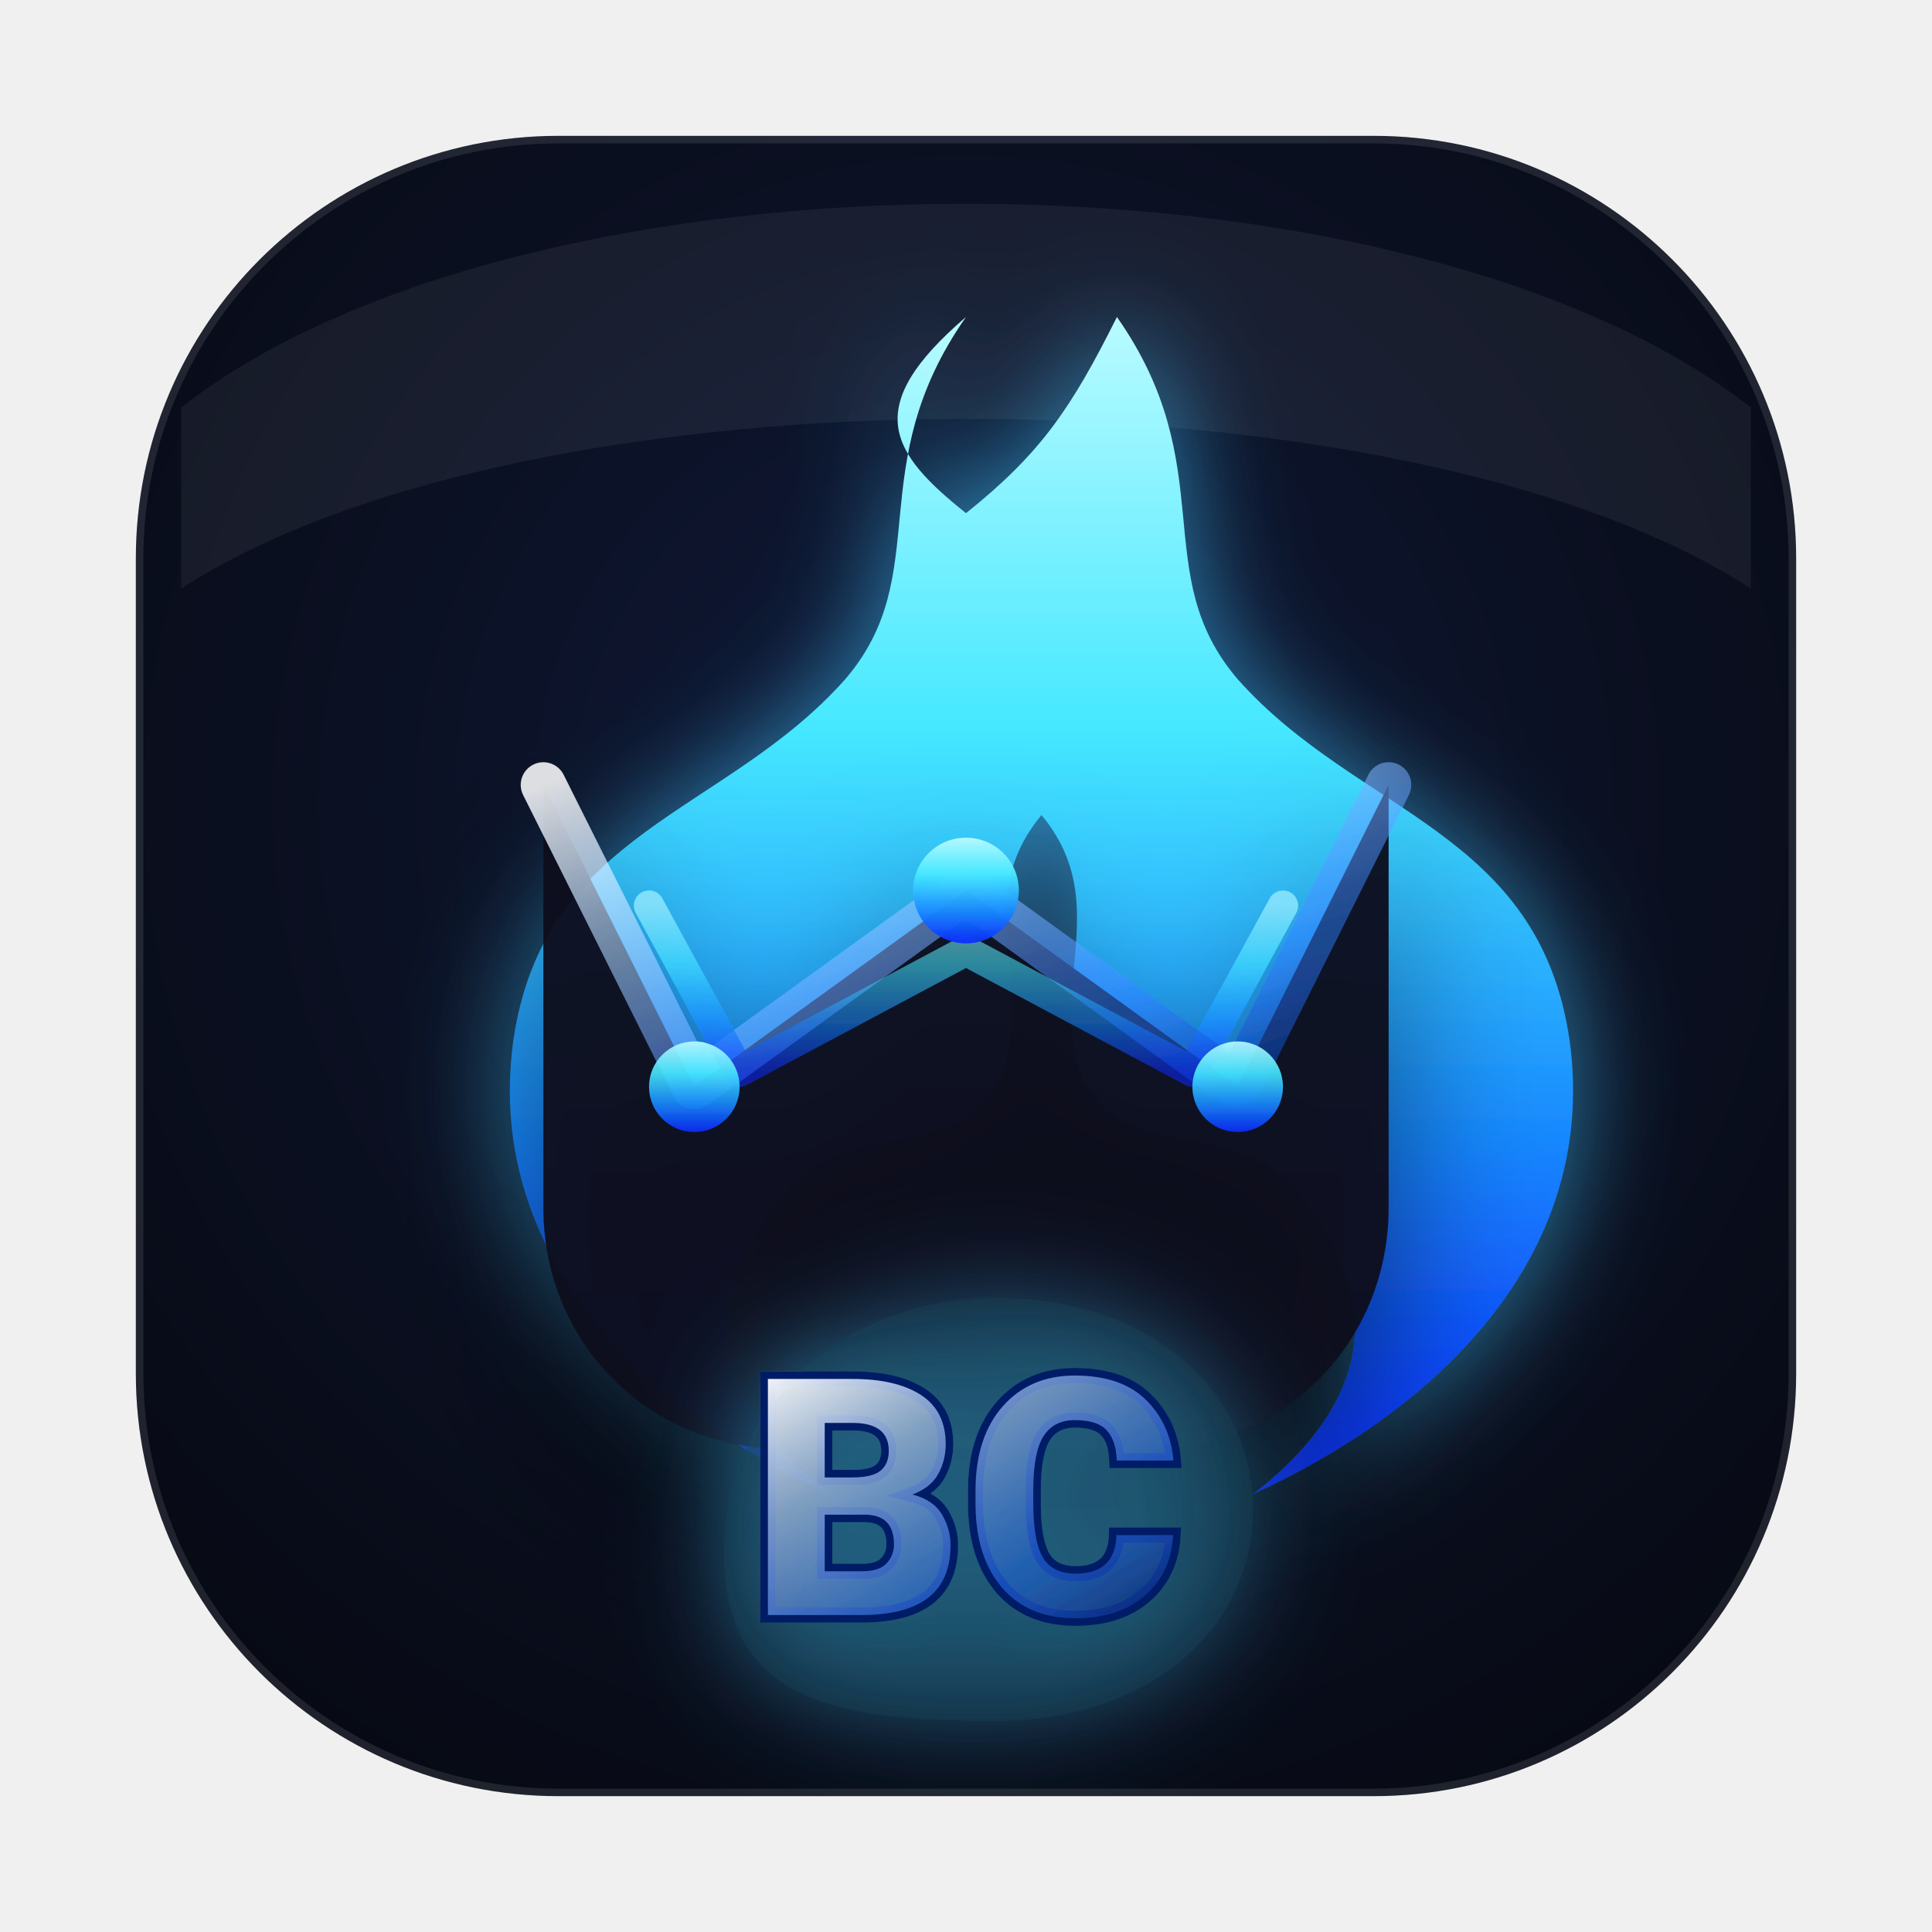
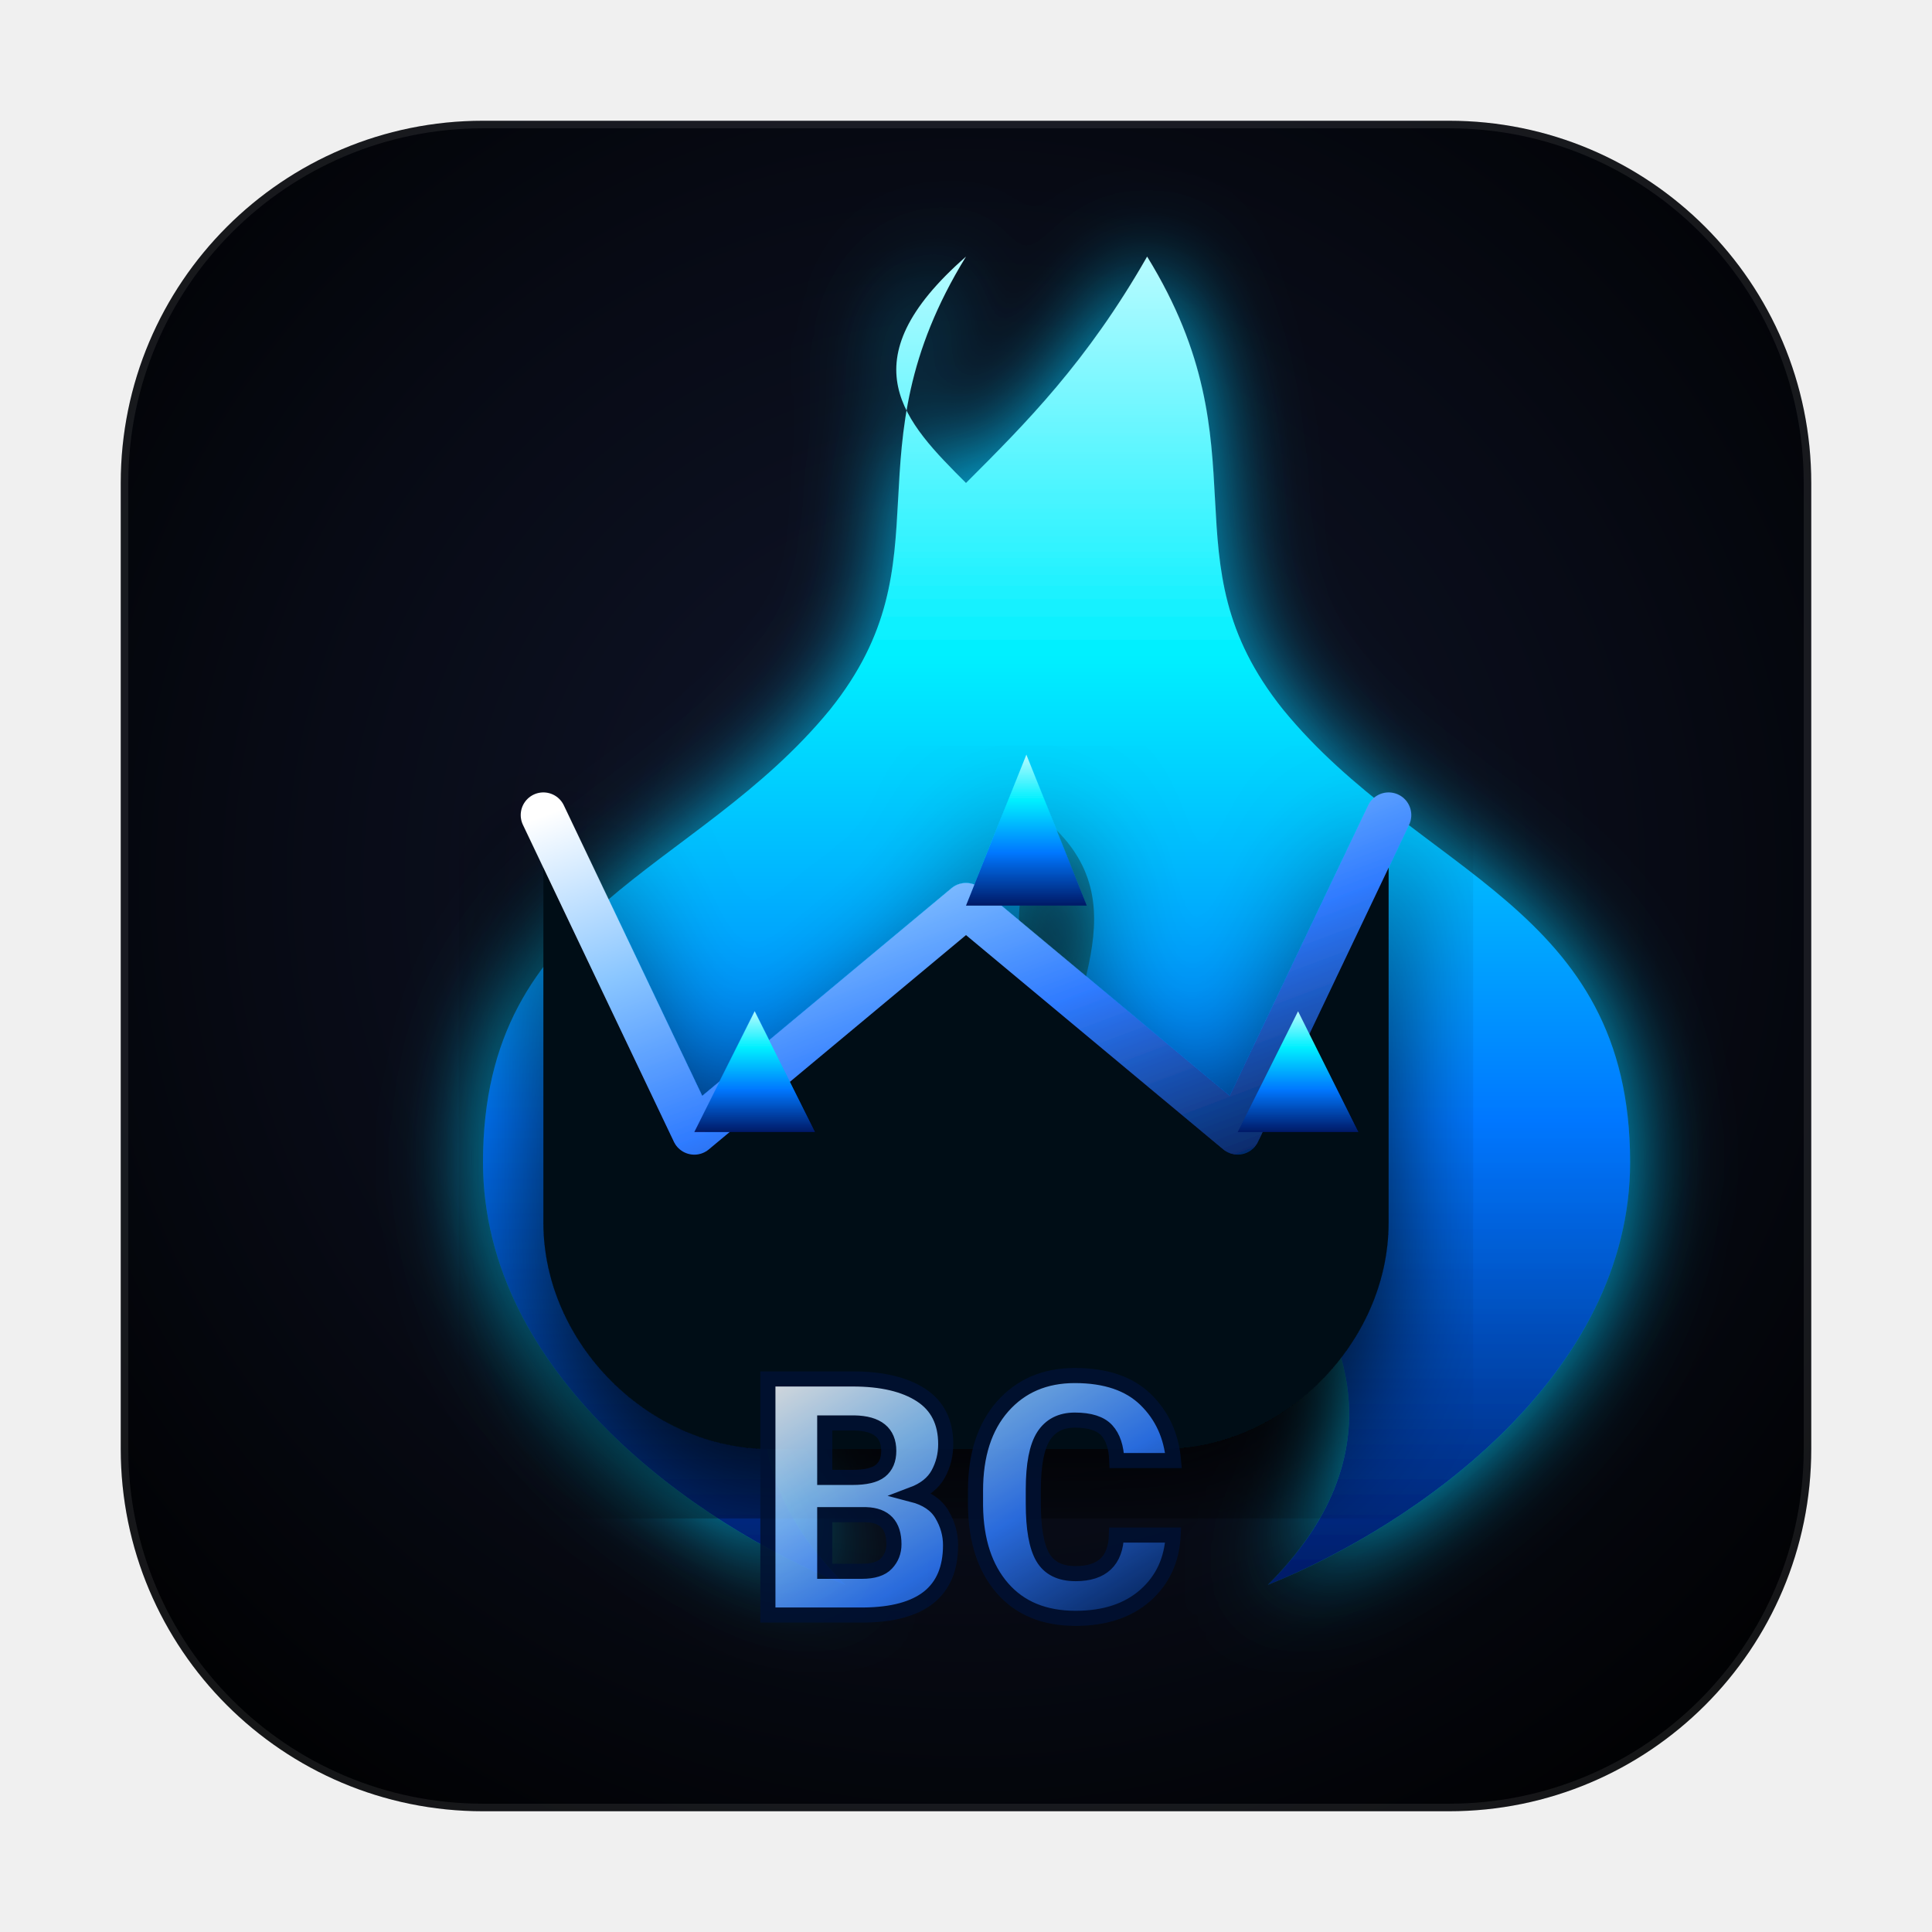
- <svg xmlns="http://www.w3.org/2000/svg" viewBox="0 0 256 256" role="img" aria-label="BlackCrown favicon">
+ <svg xmlns="http://www.w3.org/2000/svg" viewBox="0 0 256 256" role="img">
  <defs>
-     <radialGradient id="bg" cx="50%" cy="40%" r="70%">
-       <stop offset="0%" stop-color="#0F1A3A" />
-       <stop offset="55%" stop-color="#0B1022" />
-       <stop offset="100%" stop-color="#070A14" />
+     <radialGradient id="bg" cx="50%" cy="45%" r="70%">
+       <stop offset="0%" stop-color="#11162C" />
+       <stop offset="60%" stop-color="#070A14" />
+       <stop offset="100%" stop-color="#000000" />
    </radialGradient>
-     <linearGradient id="neon" x1="0" y1="0" x2="0" y2="1">
+     <linearGradient id="plasma" x1="0" y1="0" x2="0" y2="1">
      <stop offset="0%" stop-color="#B9FBFF" />
-       <stop offset="35%" stop-color="#45E8FF" />
-       <stop offset="70%" stop-color="#1788FF" />
-       <stop offset="100%" stop-color="#0A2BFF" />
+       <stop offset="30%" stop-color="#00F0FF" />
+       <stop offset="65%" stop-color="#0077FF" />
+       <stop offset="100%" stop-color="#001A66" />
    </linearGradient>
-     <linearGradient id="edge" x1="0" y1="0" x2="1" y2="1">
-       <stop offset="0%" stop-color="#FFFFFF" stop-opacity="0.95" />
-       <stop offset="30%" stop-color="#B6D8FF" stop-opacity="0.65" />
-       <stop offset="70%" stop-color="#2F7BFF" stop-opacity="0.55" />
-       <stop offset="100%" stop-color="#001A66" stop-opacity="0.9" />
+     <linearGradient id="steel" x1="0" y1="0" x2="1" y2="1">
+       <stop offset="0%" stop-color="#FFFFFF" />
+       <stop offset="30%" stop-color="#8AC6FF" />
+       <stop offset="60%" stop-color="#2F7BFF" />
+       <stop offset="100%" stop-color="#001F55" />
    </linearGradient>
-     <filter id="outerGlow" x="-40%" y="-40%" width="180%" height="180%">
-       <feGaussianBlur stdDeviation="7" result="b" />
-       <feColorMatrix in="b" type="matrix" values="         0 0 0 0 0.05         0 0 0 0 0.55         0 0 0 0 1.00         0 0 0 0.65 0" result="c" />
+     <filter id="plasmaGlow" x="-50%" y="-50%" width="200%" height="200%">
+       <feGaussianBlur stdDeviation="6" result="b" />
+       <feColorMatrix in="b" type="matrix" values="           0 0 0 0 0           0 0 0 0 0.6           0 0 0 0 1           0 0 0 0.9 0" />
      <feMerge>
-         <feMergeNode in="c" />
+         <feMergeNode />
        <feMergeNode in="SourceGraphic" />
      </feMerge>
    </filter>
-     <filter id="drop" x="-30%" y="-30%" width="160%" height="160%">
-       <feDropShadow dx="0" dy="10" stdDeviation="10" flood-color="#000000" flood-opacity="0.55" />
+     <filter id="depth">
+       <feDropShadow dx="0" dy="8" stdDeviation="8" flood-color="#000" flood-opacity="0.8" />
    </filter>
-     <clipPath id="r">
-       <rect x="18" y="18" width="220" height="220" rx="56" ry="56" />
+     <clipPath id="round">
+       <rect x="16" y="16" width="224" height="224" rx="48" />
    </clipPath>
  </defs>
-   <g clip-path="url(#r)">
-     <rect x="18" y="18" width="220" height="220" rx="56" ry="56" fill="url(#bg)" />
-     <path d="M24 54 C70 18 186 18 232 54 L232 78 C186 48 70 48 24 78 Z" fill="#FFFFFF" opacity="0.06" />
-     <path filter="url(#outerGlow)" fill="url(#neon)" d="       M128 42       C114 62 124 76 112 90       C96 108 72 110 68 138       C64 168 88 188 110 198       C92 184 94 170 104 158       C112 148 126 154 132 144       C138 132 128 120 138 108       C148 120 138 132 144 144       C150 154 164 148 172 158       C182 170 184 184 166 198       C188 188 212 168 208 138       C204 110 180 108 164 90       C152 76 162 62 148 42       C142 54 138 60 128 68       C118 60 114 54 128 42 Z" />
-     <g filter="url(#drop)">
-       <path d="M72 104 L92 144 L128 118 L164 144 L184 104 L184 160                C184 178 170 192 152 192 H104                C86 192 72 178 72 160 Z" fill="#0A0F1E" opacity="0.95" />
-       <path d="M72 104 L92 144 L128 118 L164 144 L184 104" fill="none" stroke="url(#edge)" stroke-width="6" stroke-linecap="round" stroke-linejoin="round" opacity="0.9" />
-       <path d="M86 120 L98 142 L128 126 L158 142 L170 120" fill="none" stroke="url(#neon)" stroke-width="4" stroke-linecap="round" stroke-linejoin="round" opacity="0.55" />
-       <circle cx="92" cy="144" r="6" fill="url(#neon)" opacity="0.9" />
-       <circle cx="128" cy="118" r="7" fill="url(#neon)" opacity="0.95" />
-       <circle cx="164" cy="144" r="6" fill="url(#neon)" opacity="0.9" />
+   <g clip-path="url(#round)">
+     <rect x="16" y="16" width="224" height="224" rx="48" fill="url(#bg)" />
+     <path fill="url(#plasma)" filter="url(#plasmaGlow)" d="       M128 34       C112 60 126 74 110 94       C92 116 64 120 64 154       C64 182 92 202 112 210       C96 194 100 178 110 166       C120 154 134 160 138 148       C142 136 128 122 140 110       C152 122 138 136 142 148       C146 160 160 154 170 166       C180 178 184 194 168 210       C188 202 216 182 216 154       C216 120 188 116 170 94       C154 74 168 60 152 34       C144 48 136 56 128 64       C120 56 112 48 128 34 Z" />
+     <g filter="url(#depth)">
+       <path d="         M72 108         L92 150         L128 120         L164 150         L184 108         L184 162         C184 178 170 192 154 192         H102         C86 192 72 178 72 162 Z" fill="#050812" />
+       <path d="         M72 108         L92 150         L128 120         L164 150         L184 108" fill="none" stroke="url(#steel)" stroke-width="6" stroke-linejoin="round" stroke-linecap="round" />
+       <polygon points="92,150 100,134 108,150" fill="url(#plasma)" />
+       <polygon points="128,120 136,100 144,120" fill="url(#plasma)" />
+       <polygon points="164,150 172,134 180,150" fill="url(#plasma)" />
    </g>
-     <g filter="url(#outerGlow)">
-       <path d="M96 206                C96 186 112 172 132 172                C152 172 166 184 166 200                C166 216 152 228 132 228                C112 228 96 226 96 206 Z" fill="#070A14" opacity="0.55" />
-       <text x="128" y="214" text-anchor="middle" font-family="ui-sans-serif, system-ui, -apple-system, Segoe UI, Roboto, Arial" font-size="44" font-weight="800" fill="url(#edge)" stroke="#001A66" stroke-width="2" paint-order="stroke">
-         BC
-       </text>
-     </g>
-     <rect x="18" y="18" width="220" height="220" rx="56" ry="56" fill="none" stroke="#FFFFFF" opacity="0.10" stroke-width="2" />
+     <text x="128" y="214" text-anchor="middle" font-family="system-ui, -apple-system, Segoe UI, Roboto" font-size="44" font-weight="900" fill="url(#steel)" opacity="0.85" stroke="#001133" stroke-width="2">
+       BC
+     </text>
+     <rect x="16" y="16" width="224" height="224" rx="48" fill="none" stroke="#FFFFFF" stroke-opacity="0.08" stroke-width="2" />
  </g>
</svg>
